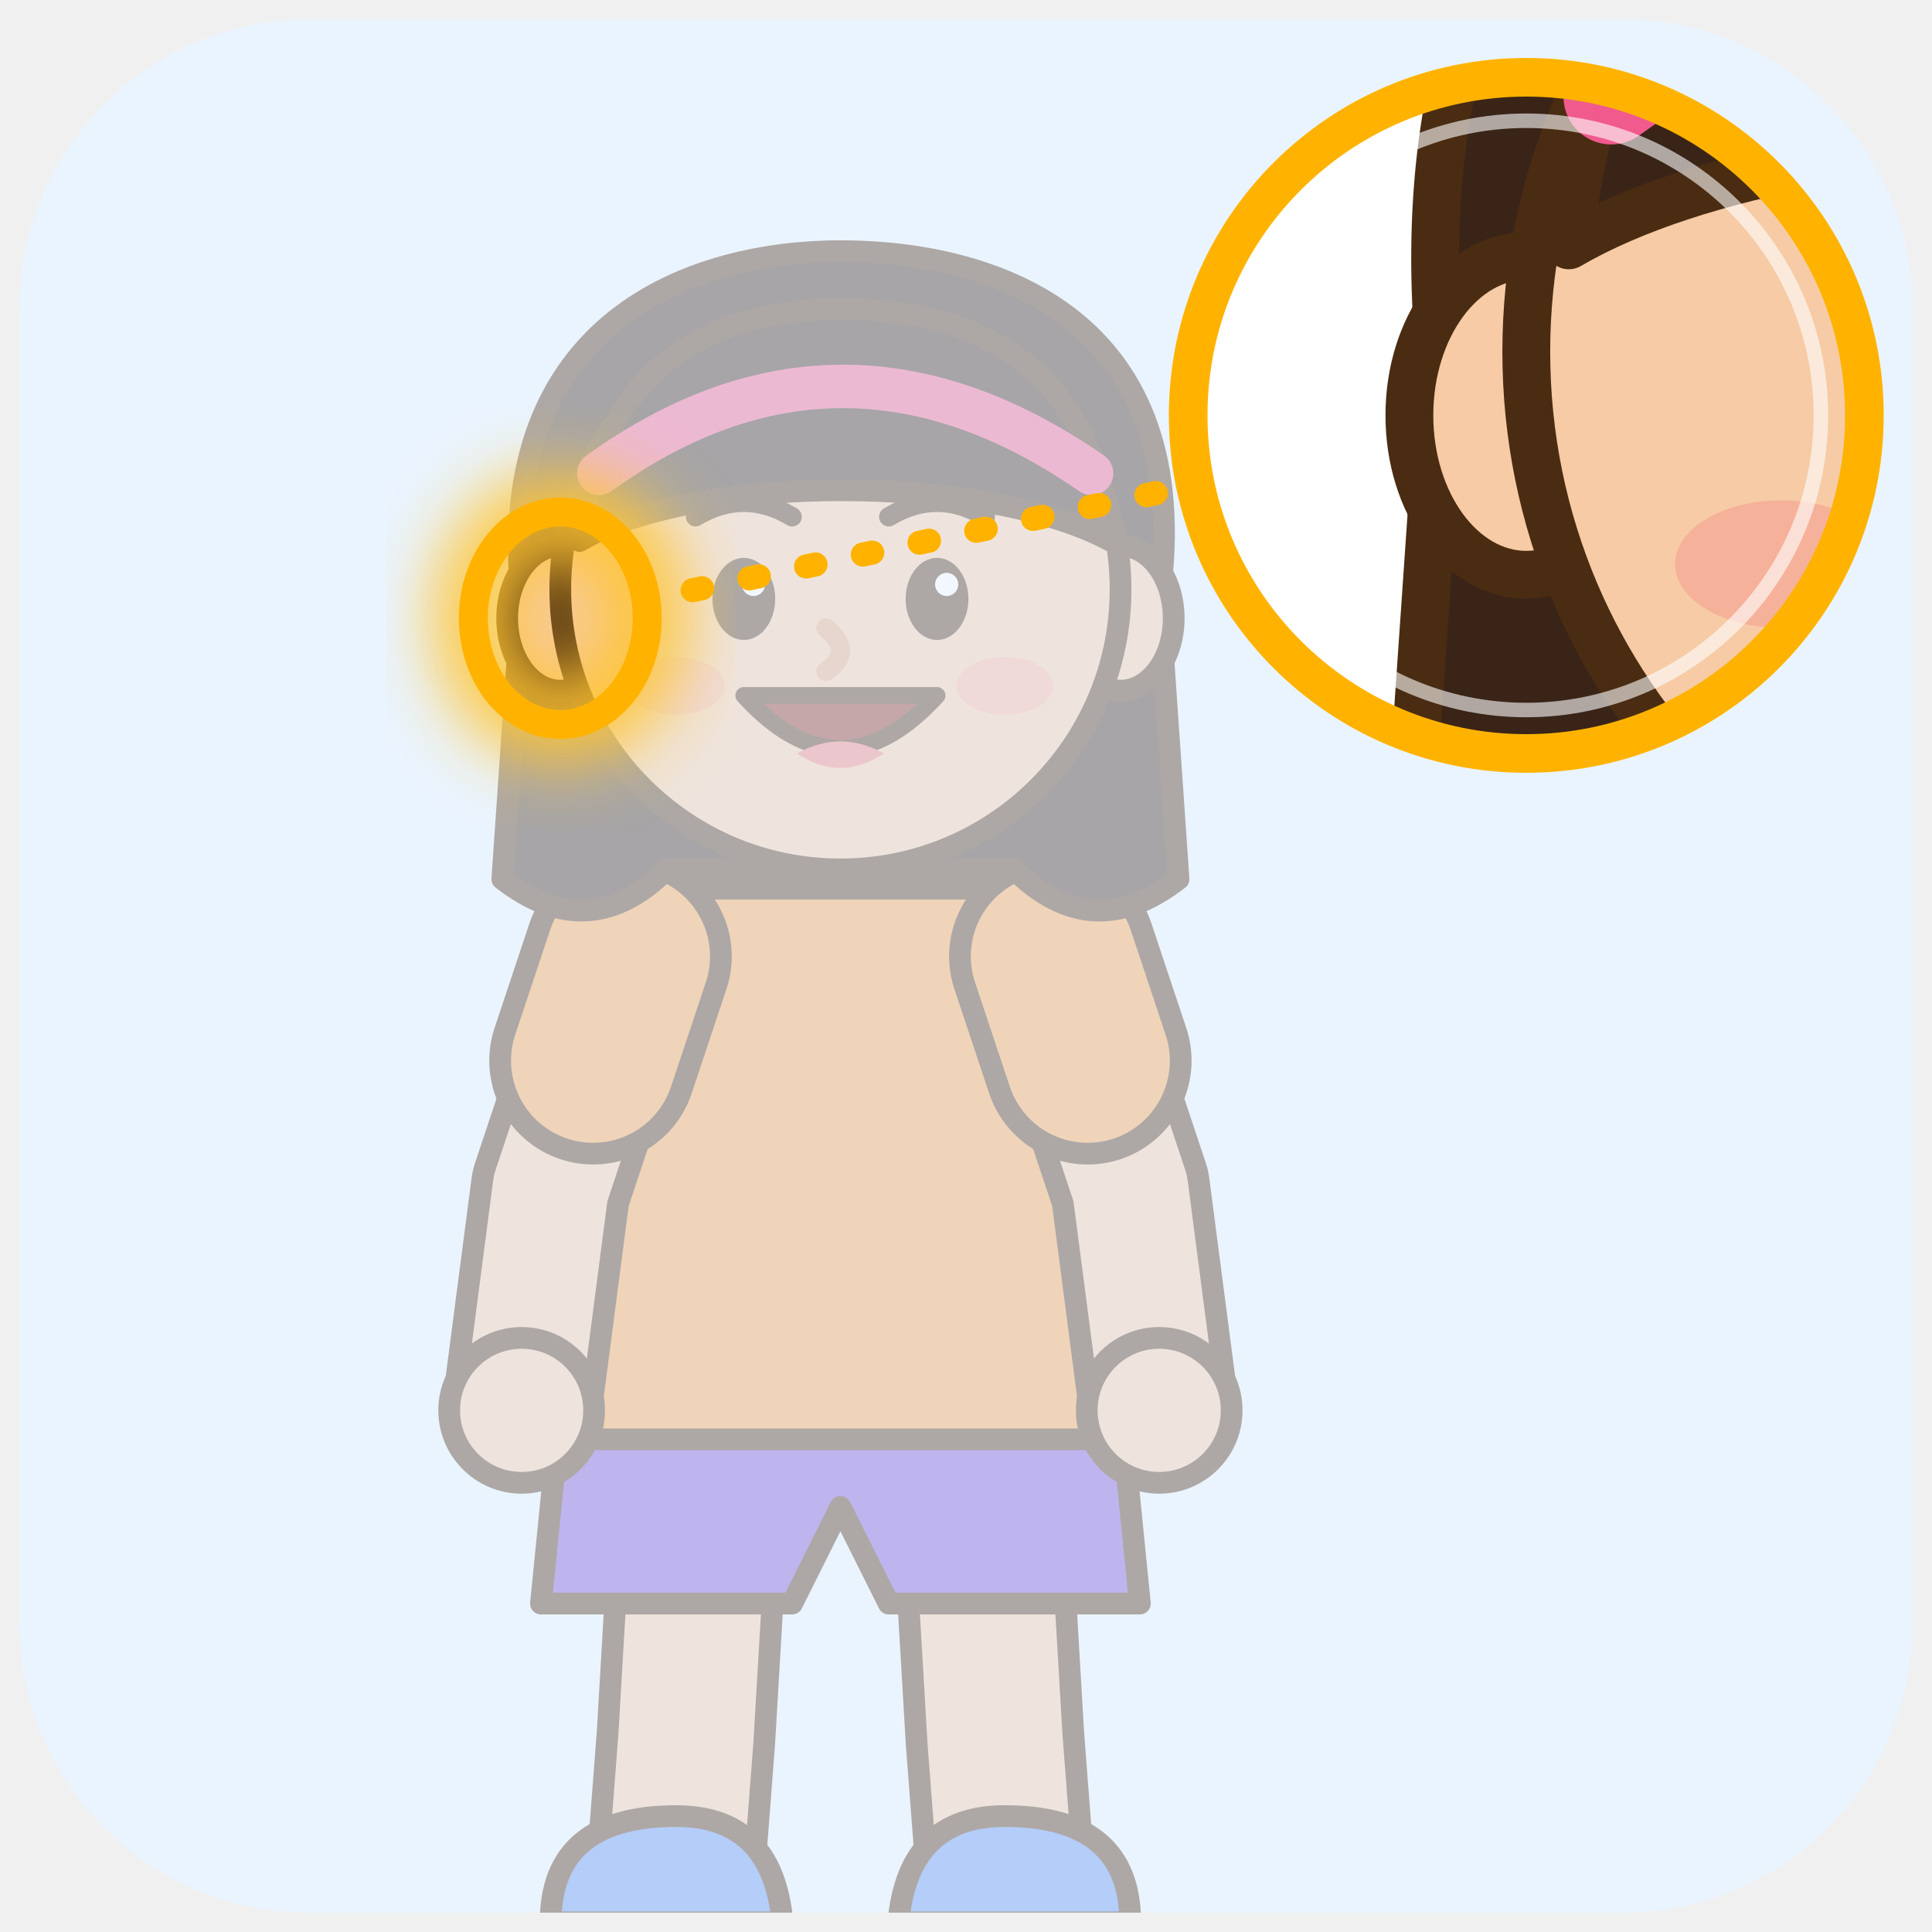
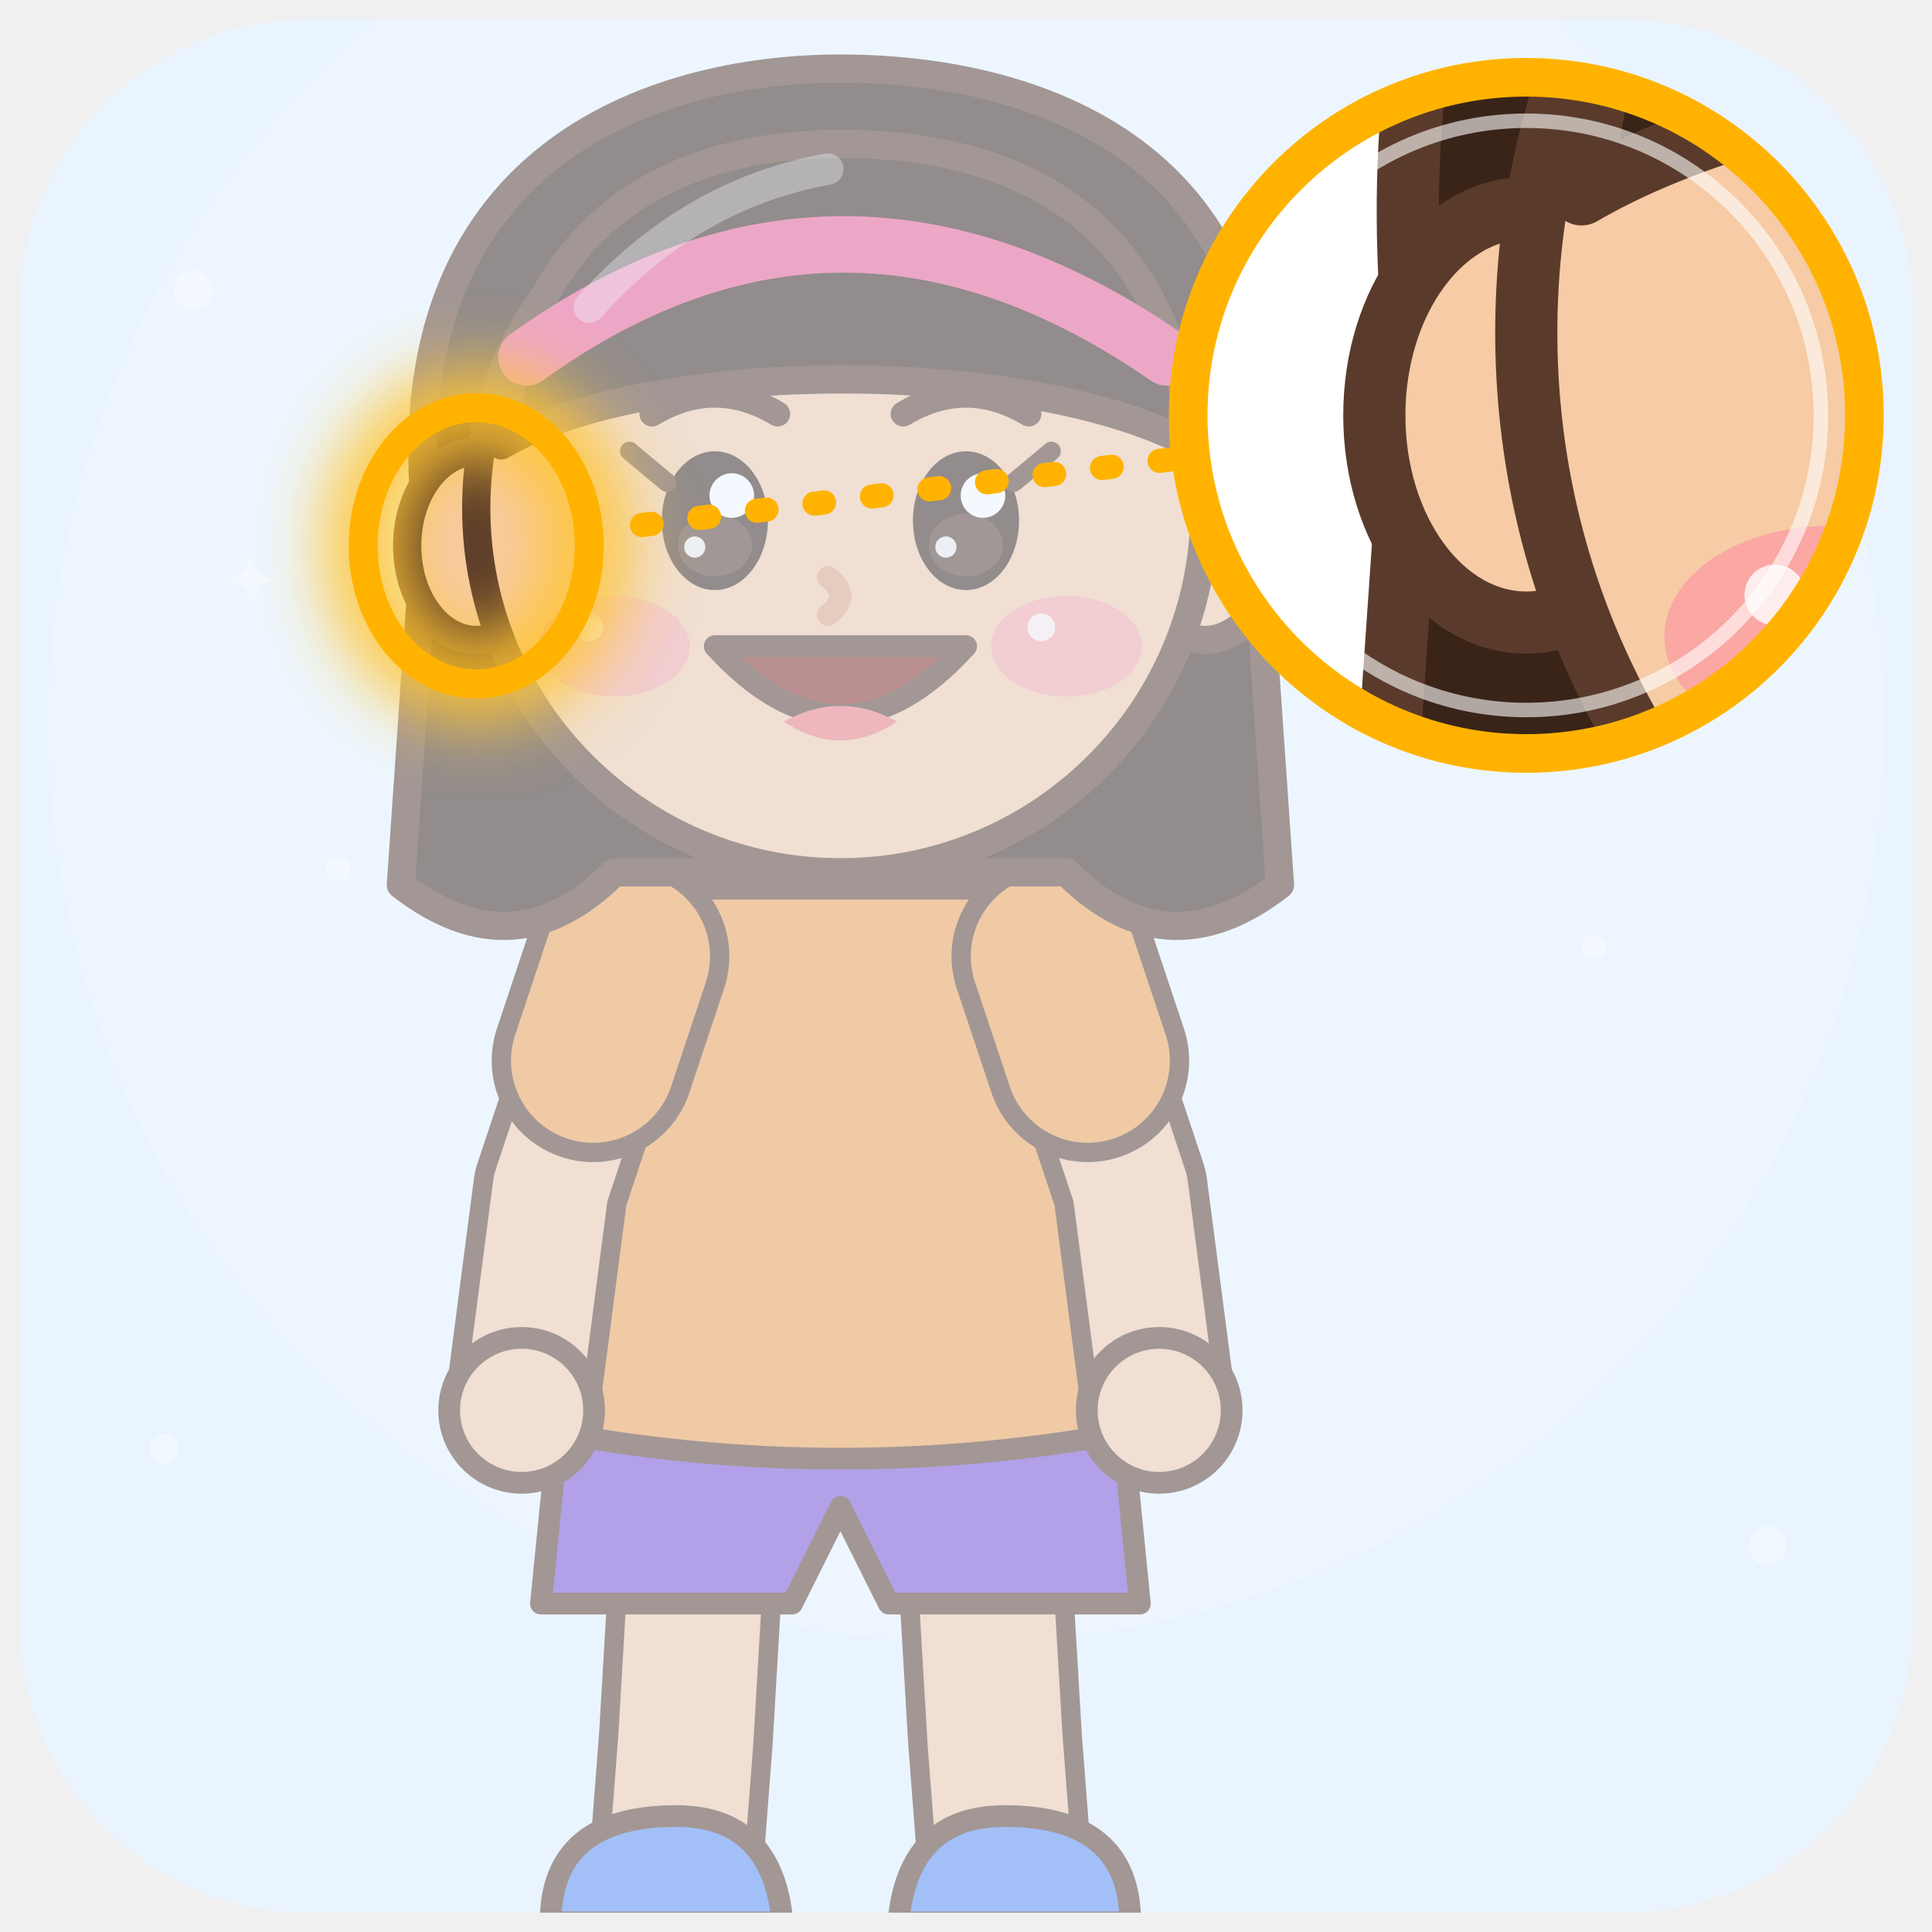
<svg xmlns="http://www.w3.org/2000/svg" viewBox="0 0 512 512">
  <style>
    .ring { animation: ring 1.6s ease-out infinite; transform-box: fill-box; transform-origin: center; }
    @keyframes ring { 0% { transform: scale(1); opacity: .9 } 100% { transform: scale(1.6); opacity: 0 } }
    .glow { animation: glow 1.6s ease-in-out infinite; }
    @keyframes glow { 0%,100% { opacity: .55 } 50% { opacity: .95 } }
    .beat { animation: beat 1s ease-in-out infinite; transform-box: fill-box; transform-origin: center; }
    @keyframes beat { 0%,100% { transform: scale(1) } 15% { transform: scale(1.18) } 30% { transform: scale(1) } 45% { transform: scale(1.12) } }
    @media (prefers-reduced-motion: reduce) { * { animation: none !important; } }
  </style>
  <defs>
    <clipPath id="tile">
      <rect x="4" y="4" width="392" height="392" rx="60" />
    </clipPath>
  </defs>
  <g transform="scale(1.28)">
    <g clip-path="url(#tile)">
      <defs>
        <g id="kid">
          <g transform="translate(-26 6)">
            <g transform="translate(0 0)">
-               <path d="M170 320 L168 354 L166 380" fill="none" stroke="#4A2C12" stroke-width="37" stroke-linejoin="round" stroke-linecap="round" />
+               <path d="M170 320 L168 354 L166 380" fill="none" stroke="#5A3B2B" stroke-width="36" stroke-linejoin="round" stroke-linecap="round" />
              <path d="M170 320 L168 354 L166 380" fill="none" stroke="#F6CBA5" stroke-width="28" stroke-linejoin="round" stroke-linecap="round" />
-               <path d="M230 320 L232 354 L234 380" fill="none" stroke="#4A2C12" stroke-width="37" stroke-linejoin="round" stroke-linecap="round" />
+               <path d="M230 320 L232 354 L234 380" fill="none" stroke="#5A3B2B" stroke-width="36" stroke-linejoin="round" stroke-linecap="round" />
              <path d="M230 320 L232 354 L234 380" fill="none" stroke="#F6CBA5" stroke-width="28" stroke-linejoin="round" stroke-linecap="round" />
-               <path d="M140 392 Q140 370 166 370 Q186 370 188 392 Z" fill="#5B8DEF" stroke="#4A2C12" stroke-width="4.5" stroke-linejoin="round" stroke-linecap="round" />
-               <path d="M212 392 Q214 370 234 370 Q260 370 260 392 Z" fill="#5B8DEF" stroke="#4A2C12" stroke-width="4.5" stroke-linejoin="round" stroke-linecap="round" />
-               <path d="M142 286 L258 286 L262 326 L210 326 L200 306 L190 326 L138 326 Z" fill="#7A4FD1" stroke="#4A2C12" stroke-width="4.5" stroke-linejoin="round" stroke-linecap="round" />
+               <path d="M140 392 Q140 370 166 370 Q186 370 188 392 Z" fill="#5B8DEF" stroke="#5A3B2B" stroke-width="4.5" stroke-linejoin="round" stroke-linecap="round" />
+               <path d="M212 392 Q214 370 234 370 Q260 370 260 392 Z" fill="#5B8DEF" stroke="#5A3B2B" stroke-width="4.5" stroke-linejoin="round" stroke-linecap="round" />
+               <path d="M142 286 L258 286 L262 326 L210 326 L200 306 L190 326 L138 326 Z" fill="#7A4FD1" stroke="#5A3B2B" stroke-width="4.5" stroke-linejoin="round" stroke-linecap="round" />
              <rect x="188" y="160" width="24" height="30" rx="0" fill="#F6CBA5" />
-               <path d="M188 160 V190 M212 160 V190" fill="none" stroke="#4A2C12" stroke-width="4.5" stroke-linejoin="round" stroke-linecap="round" />
-               <path d="M146 196 Q148 180 166 178 L234 178 Q252 180 254 196 L258 292 L142 292 Z" fill="#F7A14A" stroke="#4A2C12" stroke-width="4.5" stroke-linejoin="round" stroke-linecap="round" />
+               <path d="M188 160 V190 M212 160 V190" fill="none" stroke="#5A3B2B" stroke-width="4.5" stroke-linejoin="round" stroke-linecap="round" />
+               <path d="M150 196 Q150 178 172 178 L228 178 Q250 178 250 196 Q262 246 262 290 Q200 302 138 290 Q138 246 150 196 Z" fill="#F7A14A" stroke="#5A3B2B" stroke-width="4.5" stroke-linejoin="round" stroke-linecap="round" />
              <g class="arm-l">
-                 <path d="M156 192 L140 240 L134 286" fill="none" stroke="#4A2C12" stroke-width="33" stroke-linejoin="round" stroke-linecap="round" />
+                 <path d="M156 192 L140 240 L134 286" fill="none" stroke="#5A3B2B" stroke-width="32" stroke-linejoin="round" stroke-linecap="round" />
                <path d="M156 192 L140 240 L134 286" fill="none" stroke="#F6CBA5" stroke-width="24" stroke-linejoin="round" stroke-linecap="round" />
-                 <path d="M156 192 L148.8 213.6" fill="none" stroke="#4A2C12" stroke-width="43" stroke-linejoin="round" stroke-linecap="round" />
+                 <path d="M156 192 L148.8 213.6" fill="none" stroke="#5A3B2B" stroke-width="42" stroke-linejoin="round" stroke-linecap="round" />
                <path d="M156 192 L148.8 213.6" fill="none" stroke="#F7A14A" stroke-width="34" stroke-linejoin="round" stroke-linecap="round" />
-                 <circle cx="134" cy="286" r="15" fill="#F6CBA5" stroke="#4A2C12" stroke-width="4.5" stroke-linejoin="round" stroke-linecap="round" />
+                 <circle cx="134" cy="286" r="15" fill="#F6CBA5" stroke="#5A3B2B" stroke-width="4.5" stroke-linejoin="round" stroke-linecap="round" />
              </g>
              <g class="arm-r">
-                 <path d="M244 192 L260 240 L266 286" fill="none" stroke="#4A2C12" stroke-width="33" stroke-linejoin="round" stroke-linecap="round" />
+                 <path d="M244 192 L260 240 L266 286" fill="none" stroke="#5A3B2B" stroke-width="32" stroke-linejoin="round" stroke-linecap="round" />
                <path d="M244 192 L260 240 L266 286" fill="none" stroke="#F6CBA5" stroke-width="24" stroke-linejoin="round" stroke-linecap="round" />
-                 <path d="M244 192 L251.2 213.6" fill="none" stroke="#4A2C12" stroke-width="43" stroke-linejoin="round" stroke-linecap="round" />
+                 <path d="M244 192 L251.2 213.6" fill="none" stroke="#5A3B2B" stroke-width="42" stroke-linejoin="round" stroke-linecap="round" />
                <path d="M244 192 L251.2 213.6" fill="none" stroke="#F7A14A" stroke-width="34" stroke-linejoin="round" stroke-linecap="round" />
-                 <circle cx="266" cy="286" r="15" fill="#F6CBA5" stroke="#4A2C12" stroke-width="4.5" stroke-linejoin="round" stroke-linecap="round" />
+                 <circle cx="266" cy="286" r="15" fill="#F6CBA5" stroke="#5A3B2B" stroke-width="4.5" stroke-linejoin="round" stroke-linecap="round" />
              </g>
              <g class="head" transform="translate(0 0) rotate(0 200 170)">
-                 <path d="M134 118 C128 60 170 46 200 46 C232 46 274 60 266 118 L270 176 Q252 190 236 174 L164 174 Q148 190 130 176 Z" fill="#3A2418" stroke="#4A2C12" stroke-width="4.5" stroke-linejoin="round" stroke-linecap="round" />
-                 <ellipse cx="142" cy="122" rx="11" ry="15" fill="#F6CBA5" stroke="#4A2C12" stroke-width="4.5" stroke-linejoin="round" stroke-linecap="round" />
-                 <ellipse cx="258" cy="122" rx="11" ry="15" fill="#F6CBA5" stroke="#4A2C12" stroke-width="4.5" stroke-linejoin="round" stroke-linecap="round" />
-                 <circle cx="200" cy="116" r="58" fill="#F6CBA5" stroke="#4A2C12" stroke-width="4.5" stroke-linejoin="round" stroke-linecap="round" />
-                 <ellipse cx="166" cy="136" rx="10" ry="6" fill="#F59A92" opacity="0.55" class="blush" />
-                 <ellipse cx="234" cy="136" rx="10" ry="6" fill="#F59A92" opacity="0.55" class="blush" />
-                 <path d="M197 124 q6 5 0 9" fill="none" stroke="#E2A57C" stroke-width="4" stroke-linejoin="round" stroke-linecap="round" />
-                 <path d="M170 101 q10 -6 20 0" fill="none" stroke="#4A2C12" stroke-width="4" stroke-linejoin="round" stroke-linecap="round" />
-                 <path d="M210 101 q10 -6 20 0" fill="none" stroke="#4A2C12" stroke-width="4" stroke-linejoin="round" stroke-linecap="round" />
-                 <ellipse cx="180" cy="118" rx="6.5" ry="8.5" fill="#4A2C12" />
-                 <ellipse cx="220" cy="118" rx="6.5" ry="8.5" fill="#4A2C12" />
-                 <circle cx="182" cy="115" r="2.4" fill="#fff" />
-                 <circle cx="222" cy="115" r="2.4" fill="#fff" />
-                 <path d="M180 138 Q200 160 220 138 Z" fill="#8A2B1E" stroke="#4A2C12" stroke-width="3.5" stroke-linejoin="round" stroke-linecap="round" />
-                 <path d="M191 150 Q200 145 209 150 Q200 156 191 150 Z" fill="#F07B7B" />
-                 <path d="M146 106 C150 68 176 58 200 58 C226 58 252 68 256 106 C230 92 170 92 146 106 Z" fill="#3A2418" stroke="#4A2C12" stroke-width="4.5" stroke-linejoin="round" stroke-linecap="round" />
-                 <path d="M150 92 Q200 56 252 92" fill="none" stroke="#F05A8C" stroke-width="9" stroke-linejoin="round" stroke-linecap="round" />
+                 <g transform="translate(200 172) scale(1.3) translate(-200 -172)">
+                   <path d="M134 118 C128 60 170 46 200 46 C232 46 274 60 266 118 L270 176 Q252 190 236 174 L164 174 Q148 190 130 176 Z" fill="#3A2418" stroke="#5A3B2B" stroke-width="4.5" stroke-linejoin="round" stroke-linecap="round" />
+                   <ellipse cx="142" cy="122" rx="11" ry="15" fill="#F6CBA5" stroke="#5A3B2B" stroke-width="4.5" stroke-linejoin="round" stroke-linecap="round" />
+                   <ellipse cx="258" cy="122" rx="11" ry="15" fill="#F6CBA5" stroke="#5A3B2B" stroke-width="4.5" stroke-linejoin="round" stroke-linecap="round" />
+                   <circle cx="200" cy="116" r="58" fill="#F6CBA5" stroke="#5A3B2B" stroke-width="4.5" stroke-linejoin="round" stroke-linecap="round" />
+                   <ellipse cx="164" cy="138" rx="12" ry="8" fill="#FF8FA3" opacity="0.6" class="blush" />
+                   <ellipse cx="236" cy="138" rx="12" ry="8" fill="#FF8FA3" opacity="0.6" class="blush" />
+                   <circle cx="160" cy="135" r="2.2" fill="#fff" opacity="0.8" />
+                   <circle cx="232" cy="135" r="2.2" fill="#fff" opacity="0.8" />
+                   <path d="M198 127 q4 3 0 6" fill="none" stroke="#E2A57C" stroke-width="3.5" stroke-linejoin="round" stroke-linecap="round" />
+                   <path d="M170 101 q10 -6 20 0" fill="none" stroke="#5A3B2B" stroke-width="4" stroke-linejoin="round" stroke-linecap="round" />
+                   <path d="M210 101 q10 -6 20 0" fill="none" stroke="#5A3B2B" stroke-width="4" stroke-linejoin="round" stroke-linecap="round" />
+                   <ellipse cx="180" cy="118" rx="8.45" ry="11.05" fill="#3A2418" />
+                   <ellipse cx="180" cy="121.9" rx="5.915" ry="4.973" fill="#6B4A3A" opacity="0.6" />
+                   <circle cx="182.7" cy="114" r="3.549" fill="#fff" />
+                   <circle cx="176.8" cy="122.2" r="1.69" fill="#fff" opacity="0.9" />
+                   <path d="M172.395 111.922 l-6 -5" fill="none" stroke="#5A3B2B" stroke-width="3" stroke-linejoin="round" stroke-linecap="round" />
+                   <ellipse cx="220" cy="118" rx="8.45" ry="11.05" fill="#3A2418" />
+                   <ellipse cx="220" cy="121.9" rx="5.915" ry="4.973" fill="#6B4A3A" opacity="0.6" />
+                   <circle cx="222.7" cy="114" r="3.549" fill="#fff" />
+                   <circle cx="216.8" cy="122.2" r="1.69" fill="#fff" opacity="0.9" />
+                   <path d="M227.605 111.922 l6 -5" fill="none" stroke="#5A3B2B" stroke-width="3" stroke-linejoin="round" stroke-linecap="round" />
+                   <path d="M180 138 Q200 160 220 138 Z" fill="#8A2B1E" stroke="#5A3B2B" stroke-width="3.5" stroke-linejoin="round" stroke-linecap="round" />
+                   <path d="M191 150 Q200 145 209 150 Q200 156 191 150 Z" fill="#F07B7B" />
+                   <path d="M146 106 C150 68 176 58 200 58 C226 58 252 68 256 106 C230 92 170 92 146 106 Z" fill="#3A2418" stroke="#5A3B2B" stroke-width="4.5" stroke-linejoin="round" stroke-linecap="round" />
+                   <path d="M150 92 Q200 56 252 92" fill="none" stroke="#F05A8C" stroke-width="9" stroke-linejoin="round" stroke-linecap="round" />
+                   <path d="M160 84 Q176 66 198 62" fill="none" stroke="#fff" stroke-width="5" stroke-linejoin="round" stroke-linecap="round" opacity="0.35" />
+                 </g>
              </g>
            </g>
          </g>
        </g>
        <mask id="hole">
          <rect width="400" height="400" fill="#fff" />
-           <ellipse cx="116" cy="128" rx="18" ry="22" transform="rotate(0 116 128)" fill="#000" />
+           <ellipse cx="98.6" cy="113" rx="23.4" ry="28.6" transform="rotate(0 98.6 113)" fill="#000" />
        </mask>
        <clipPath id="lens">
          <circle cx="316" cy="86" r="70" />
        </clipPath>
        <filter id="soft" x="-50%" y="-50%" width="200%" height="200%">
          <feGaussianBlur stdDeviation="7" />
        </filter>
      </defs>
      <rect x="4" y="4" width="392" height="392" rx="60" fill="#EAF4FF" />
+       <circle cx="200" cy="150" r="190" fill="#fff" opacity="0.35" />
+       <circle cx="40" cy="60" r="4" fill="#fff" opacity="0.8" />
+       <circle cx="360" cy="52" r="3" fill="#fff" opacity="0.8" />
+       <circle cx="34" cy="300" r="3" fill="#fff" opacity="0.8" />
+       <circle cx="366" cy="320" r="4" fill="#fff" opacity="0.8" />
+       <circle cx="70" cy="180" r="2.5" fill="#fff" opacity="0.8" />
+       <circle cx="330" cy="196" r="2.5" fill="#fff" opacity="0.8" />
+       <path d="M352 97.7 L353.8 102.2 L358.3 104 L353.8 105.8 L352 110.3 L350.2 105.8 L345.7 104 L350.2 102.2 Z" fill="#fff" />
+       <path d="M52 115.1 L53.4 118.6 L56.9 120 L53.4 121.4 L52 124.9 L50.6 121.4 L47.1 120 L50.6 118.6 Z" fill="#fff" />
      <use href="#kid" />
-       <rect x="4" y="4" width="392" height="392" rx="60" fill="#EAF4FF" opacity="0.62" mask="url(#hole)" />
+       <rect x="4" y="4" width="392" height="392" rx="60" fill="#EAF4FF" opacity="0.5" mask="url(#hole)" />
      <g class="glow">
-         <ellipse cx="116" cy="128" rx="18" ry="22" transform="rotate(0 116 128)" fill="none" stroke="#FFC531" stroke-width="16" filter="url(#soft)" />
+         <ellipse cx="98.6" cy="113" rx="23.4" ry="28.6" transform="rotate(0 98.6 113)" fill="none" stroke="#FFC531" stroke-width="16" filter="url(#soft)" />
      </g>
      <g class="ring">
-         <ellipse cx="116" cy="128" rx="18" ry="22" transform="rotate(0 116 128)" fill="none" stroke="#FFB300" stroke-width="5" />
+         <ellipse cx="98.6" cy="113" rx="23.4" ry="28.6" transform="rotate(0 98.6 113)" fill="none" stroke="#FFB300" stroke-width="5" />
      </g>
-       <ellipse cx="116" cy="128" rx="18" ry="22" transform="rotate(0 116 128)" fill="none" stroke="#FFB300" stroke-width="6" />
-       <path d="M143.4 122.2 L243.6 101.2" fill="none" stroke="#FFB300" stroke-width="5" stroke-linejoin="round" stroke-linecap="round" stroke-dasharray="2 10" />
+       <ellipse cx="98.6" cy="113" rx="23.4" ry="28.6" transform="rotate(0 98.6 113)" fill="none" stroke="#FFB300" stroke-width="6" />
+       <path d="M132.9 108.7 L242.6 95.1" fill="none" stroke="#FFB300" stroke-width="5" stroke-linejoin="round" stroke-linecap="round" stroke-dasharray="2 10" />
      <circle cx="316" cy="86" r="70" fill="#fff" />
      <g clip-path="url(#lens)">
-         <use href="#kid" transform="translate(316 86) scale(2.2) translate(-116 -128)" />
+         <use href="#kid" transform="translate(316 86) scale(2.2) translate(-98.6 -113)" />
      </g>
      <circle cx="316" cy="86" r="70" fill="none" stroke="#FFB300" stroke-width="8" />
      <circle cx="316" cy="86" r="61" fill="none" stroke="#fff" stroke-width="3" opacity="0.6" />
    </g>
  </g>
</svg>
